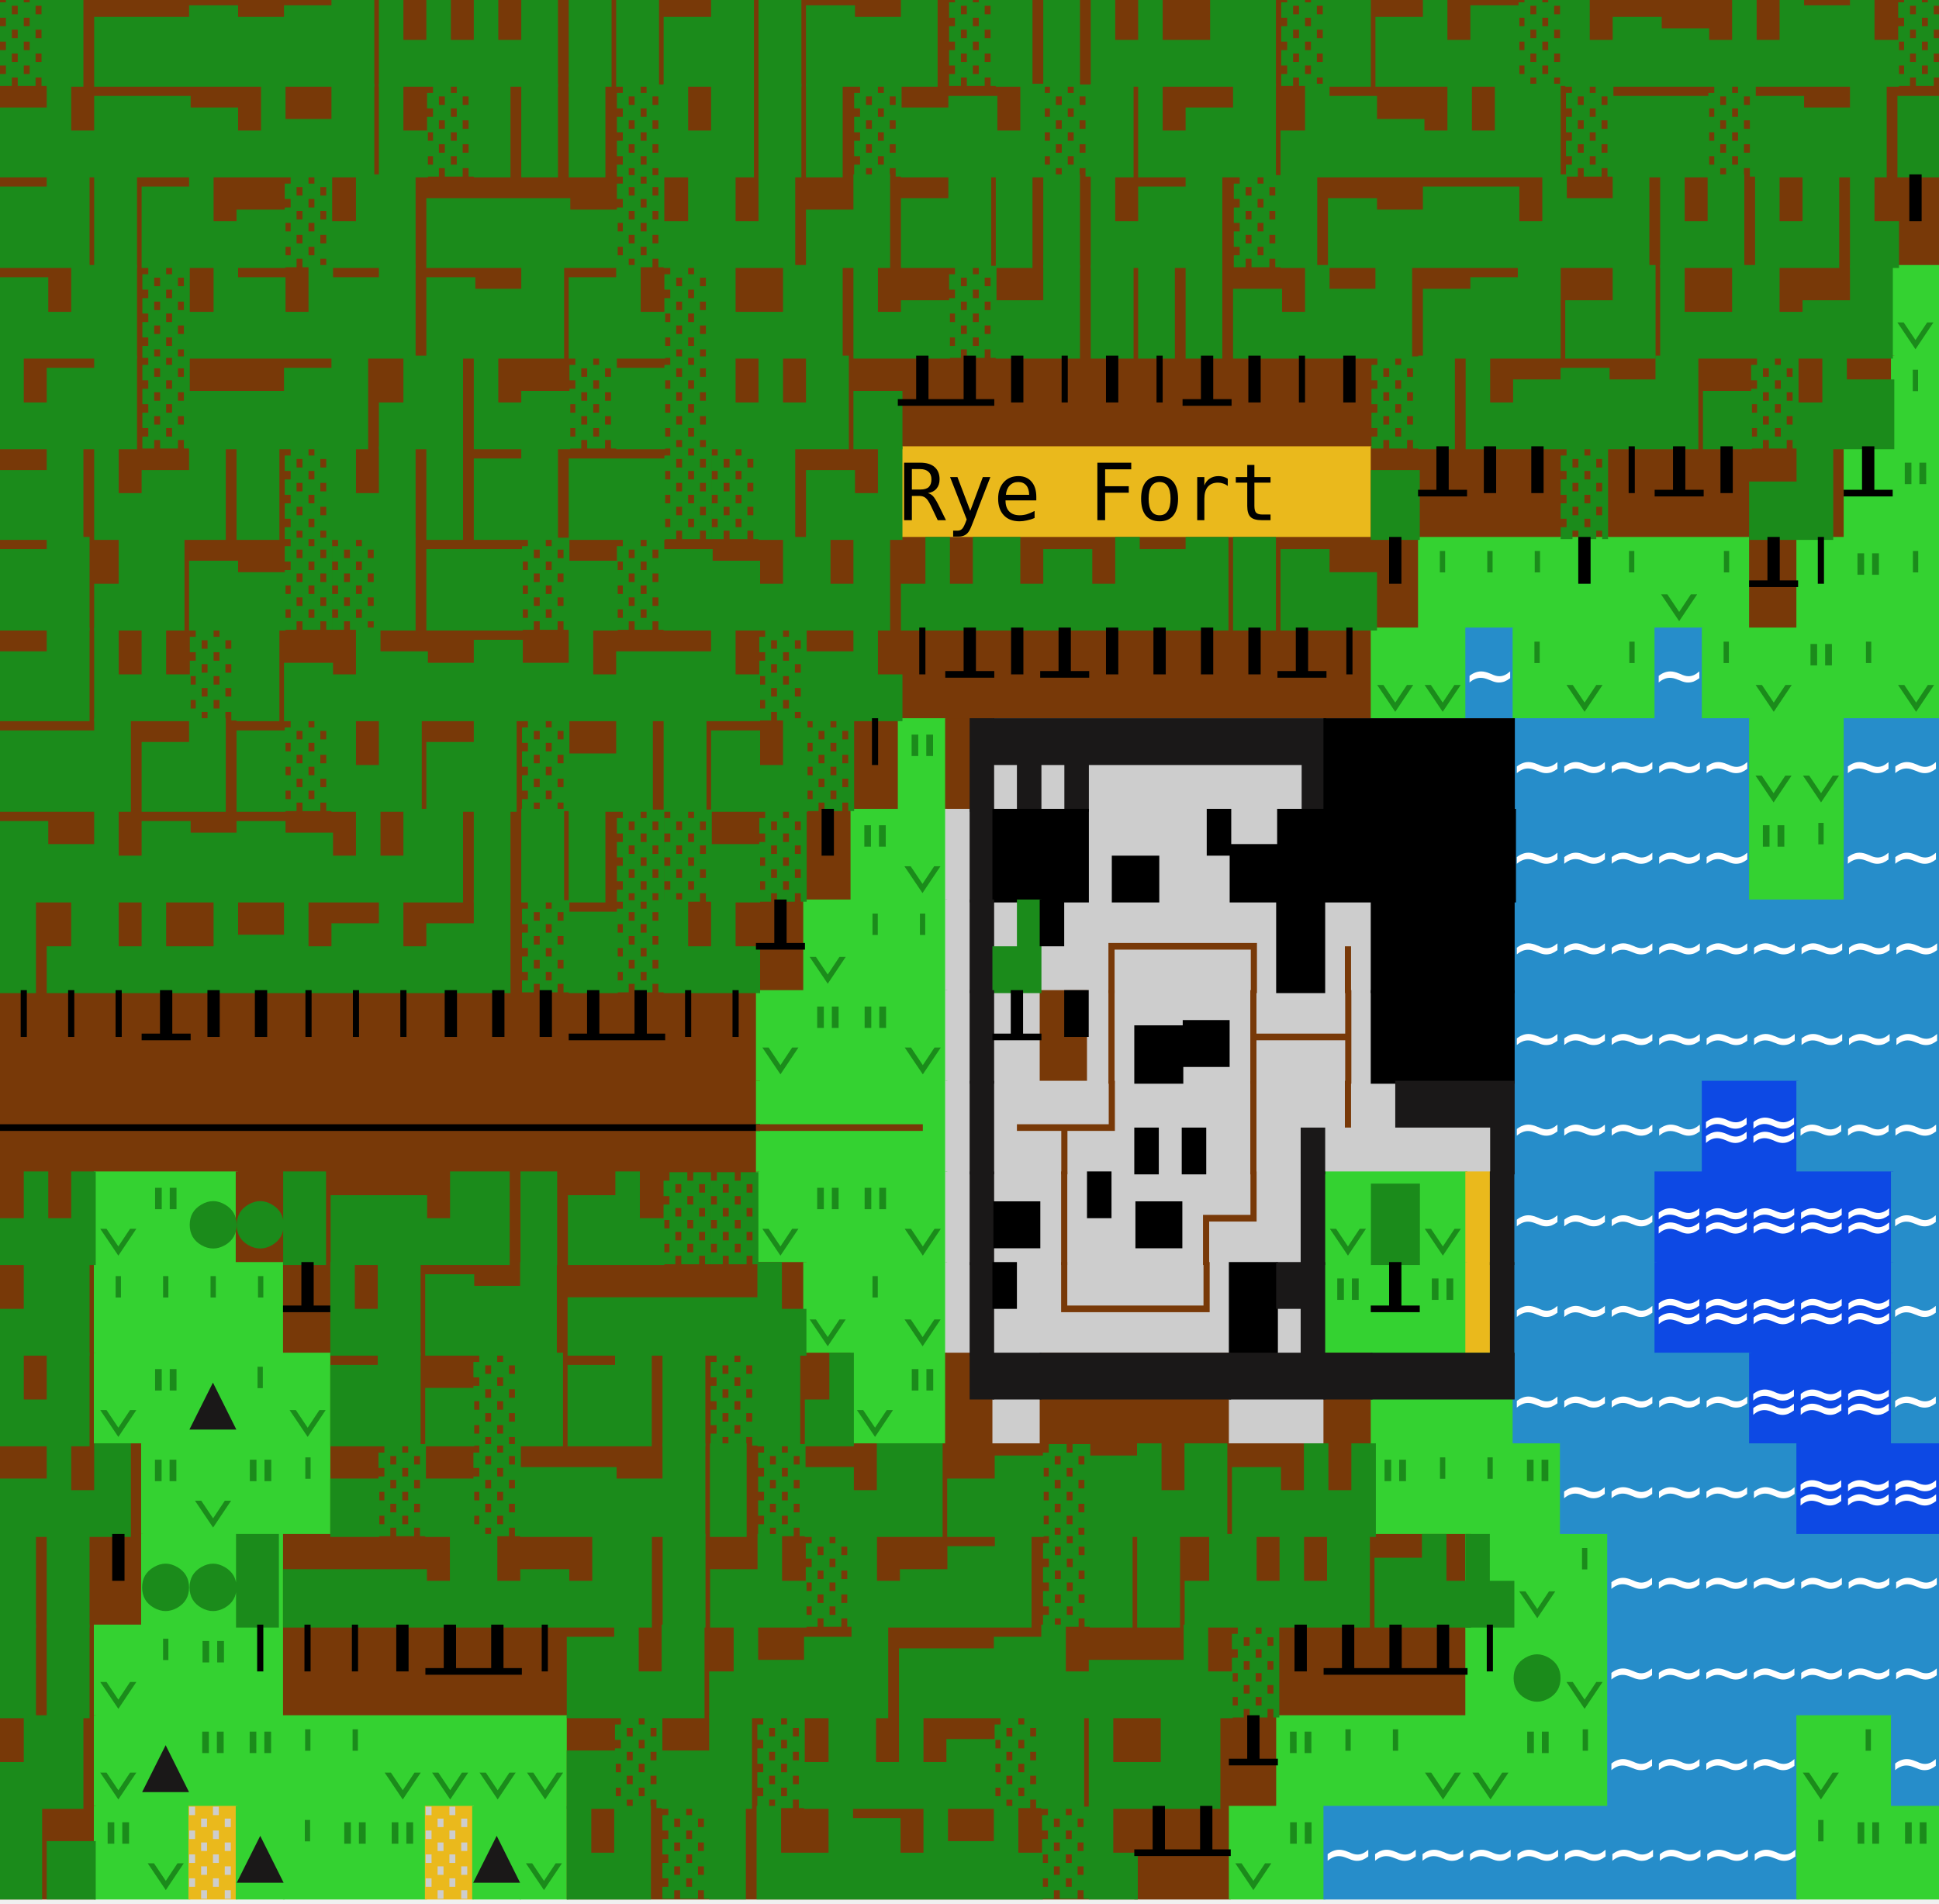
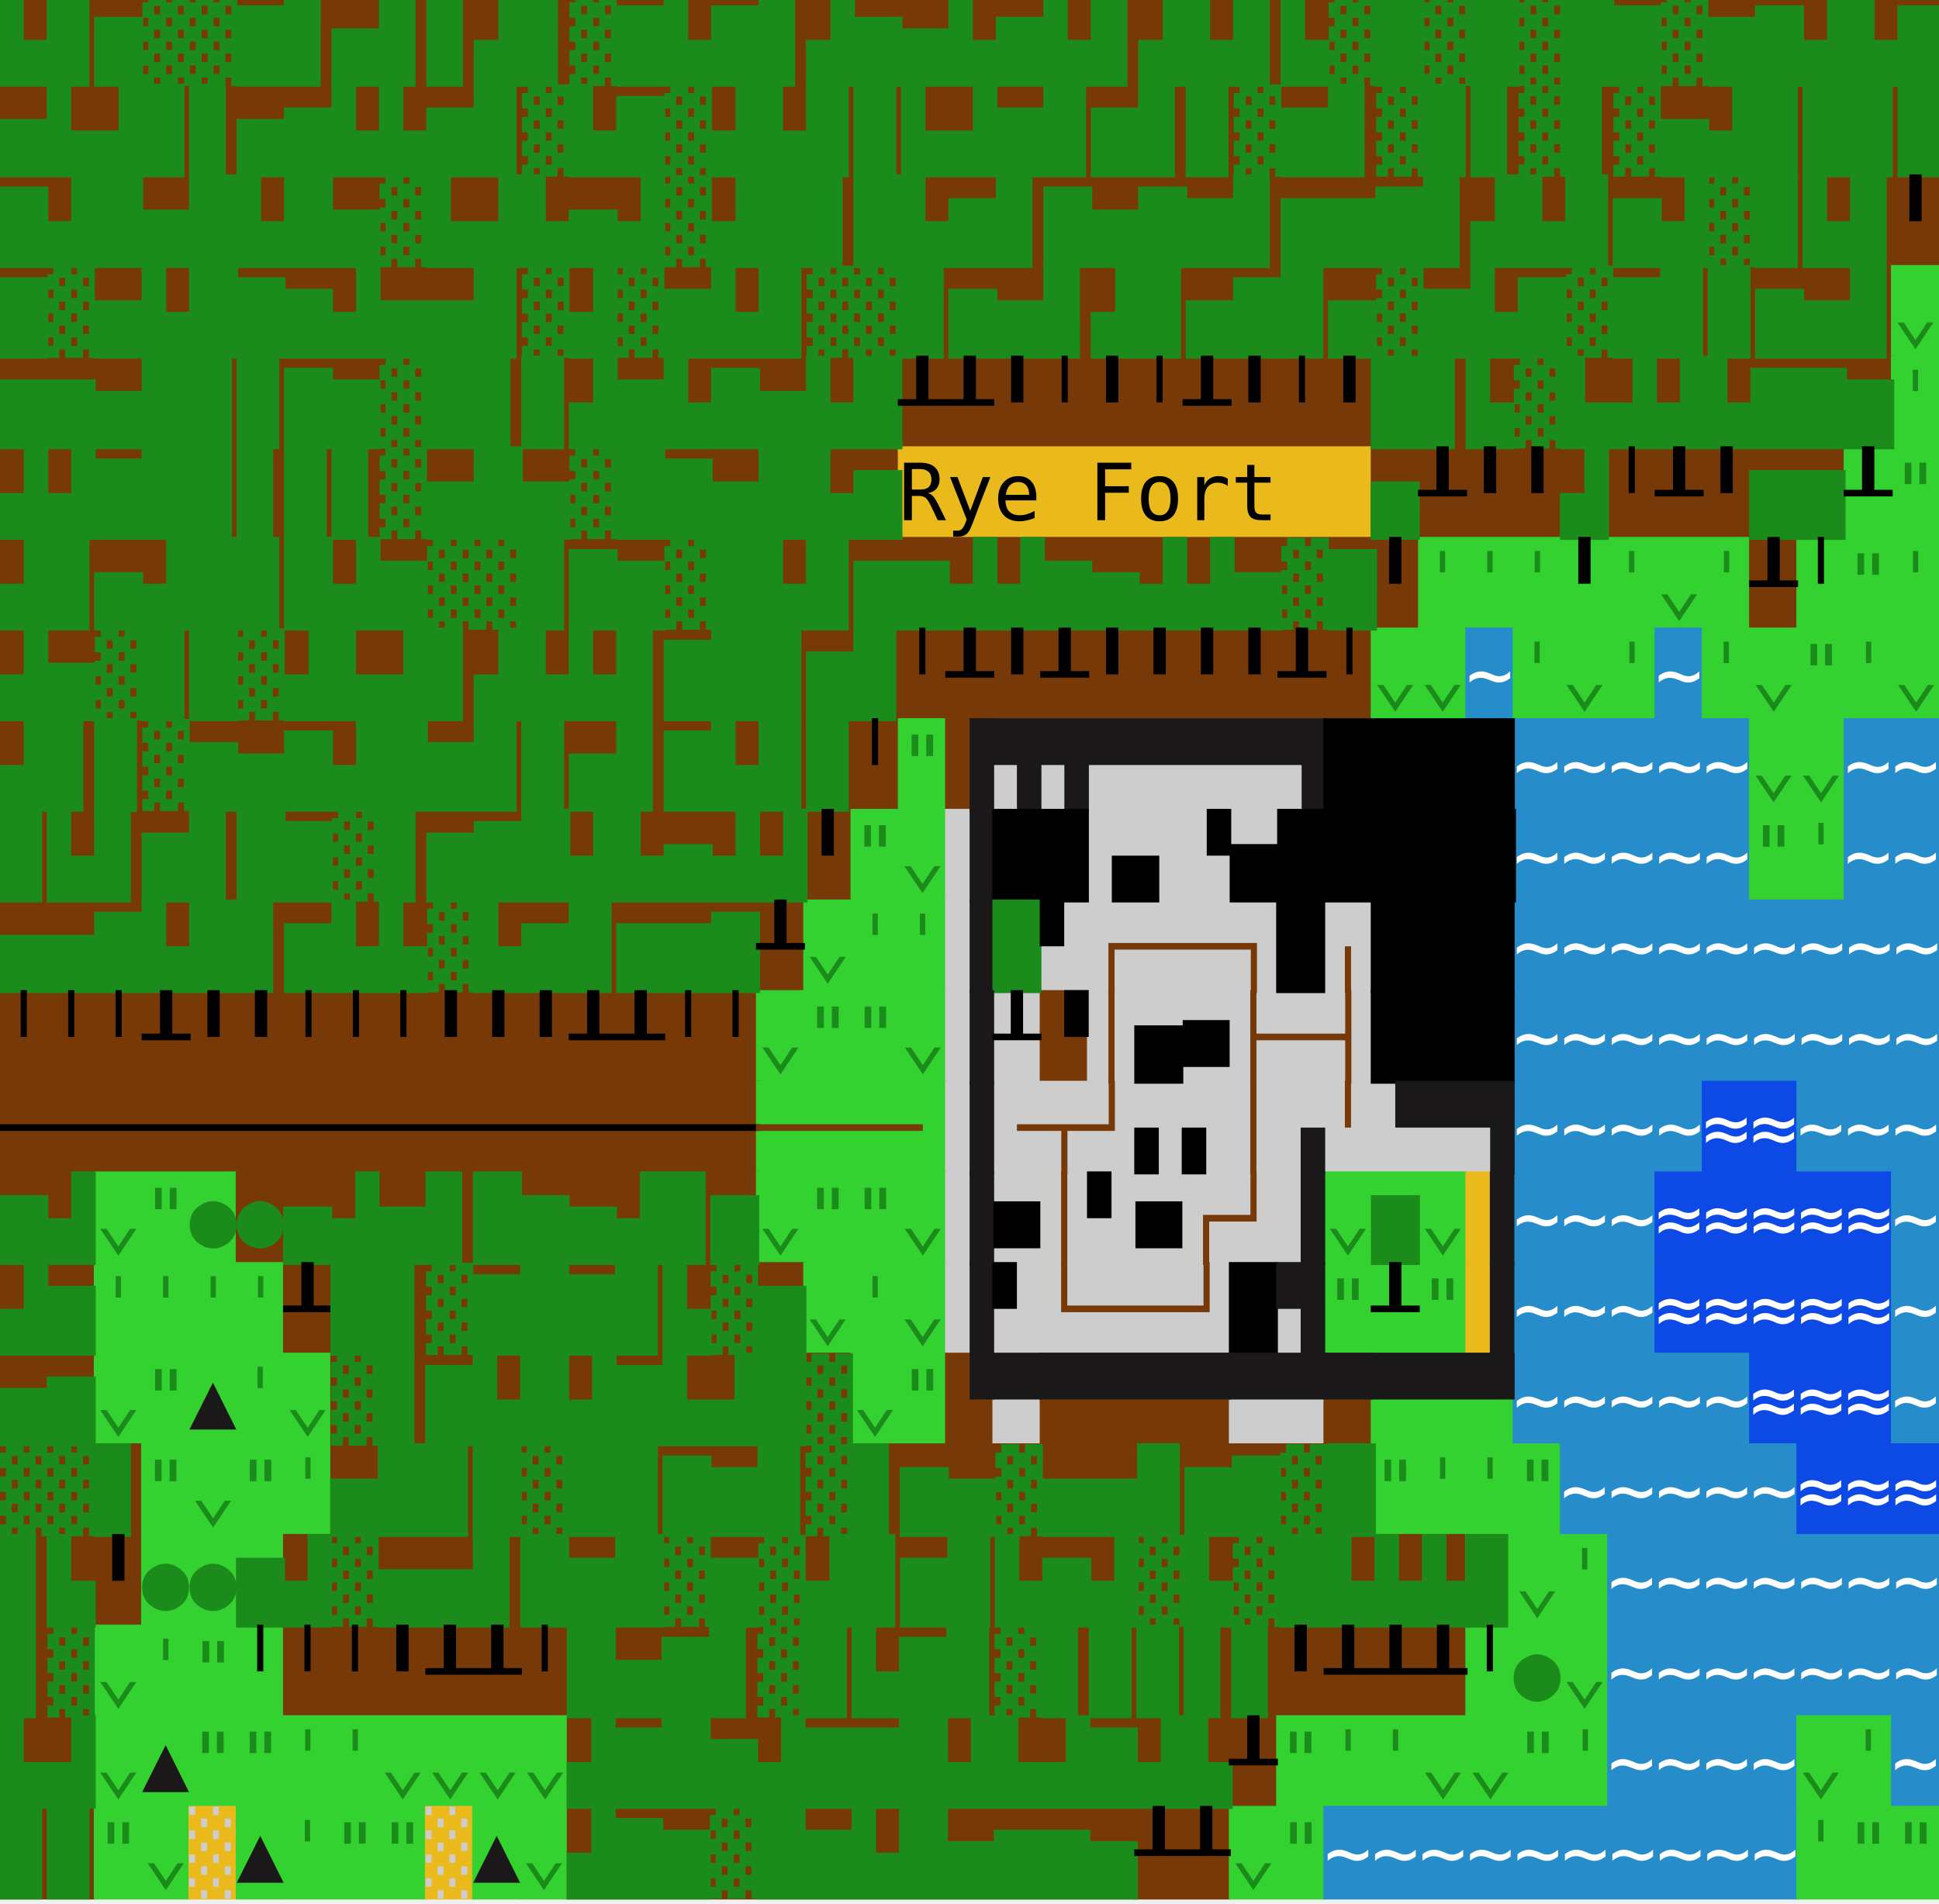
<svg xmlns="http://www.w3.org/2000/svg" version="1.1" width="246.0px" height="241.5px" viewBox="0 0 246.0 241.5" style="letter-spacing:0em;font-size:10px;font-family:'DejaVu Sans Mono';stroke:none">
  <text y="8.5" x="0.0" style="fill:#783908">█████████████████████████████████████████</text>
  <text y="20.0" x="0.0" style="fill:#783908">█████████████████████████████████████████</text>
  <text y="31.5" x="0.0" style="fill:#783908">████████████████████████████████████████</text>
  <text y="31.5" x="240.0" style="fill:#783908">█</text>
  <text y="43.0" x="0.0" style="fill:#783908">████████████████████████████████████████</text>
  <text y="43.0" x="240.0" style="fill:#34d231">█</text>
  <text y="54.5" x="0.0" style="fill:#783908">███████████████████</text>
  <text y="54.5" x="114.0" style="fill:#783908">██████████</text>
  <text y="54.5" x="174.0" style="fill:#783908">███████████</text>
  <text y="54.5" x="240.0" style="fill:#34d231">█</text>
  <text y="66.0" x="0.0" style="fill:#783908">███████████████████</text>
  <text y="66.0" x="114.0" style="fill:#eab91c">██████████</text>
  <text y="66.0" x="174.0" style="fill:#783908">█</text>
  <text y="66.0" x="180.0" style="fill:#783908">███</text>
  <text y="66.0" x="198.0" style="fill:#783908">█</text>
  <text y="66.0" x="204.0" style="fill:#783908">███</text>
  <text y="66.0" x="222.0" style="fill:#783908">██</text>
  <text y="66.0" x="234.0" style="fill:#34d231">█</text>
  <text y="66.0" x="240.0" style="fill:#34d231">█</text>
  <text y="77.5" x="0.0" style="fill:#783908">█████████████████████████████</text>
  <text y="77.5" x="174.0" style="fill:#783908">█</text>
  <text y="77.5" x="180.0" style="fill:#34d231">███</text>
  <text y="77.5" x="198.0" style="fill:#34d231">█</text>
  <text y="77.5" x="204.0" style="fill:#34d231">███</text>
  <text y="77.5" x="222.0" style="fill:#783908">█</text>
  <text y="77.5" x="228.0" style="fill:#34d231">█</text>
  <text y="77.5" x="234.0" style="fill:#34d231">██</text>
  <text y="89.0" x="0.0" style="fill:#783908">███████████████████</text>
  <text y="89.0" x="114.0" style="fill:#783908">██████████</text>
  <text y="89.0" x="174.0" style="fill:#34d231">██</text>
  <text y="89.0" x="186.0" style="fill:#268dca">█</text>
  <text y="89.0" x="192.0" style="fill:#34d231">███</text>
  <text y="89.0" x="210.0" style="fill:#268dca">█</text>
  <text y="89.0" x="216.0" style="fill:#34d231">█████</text>
  <text y="100.5" x="0.0" style="fill:#783908">██████████████████</text>
  <text y="100.5" x="108.0" style="fill:#783908">█</text>
  <text y="100.5" x="114.0" style="fill:#34d231">█</text>
  <text y="100.5" x="120.0" style="fill:#783908">█</text>
  <text y="100.5" x="126.0" style="fill:#cdcdcd">███████</text>
  <text y="100.5" x="168.0" style="fill:#cdcdcd">████</text>
  <text y="100.5" x="192.0" style="fill:#268dca">█████</text>
  <text y="100.5" x="222.0" style="fill:#34d231">██</text>
  <text y="100.5" x="234.0" style="fill:#268dca">██</text>
  <text y="112.0" x="0.0" style="fill:#783908">█████████████████</text>
  <text y="112.0" x="102.0" style="fill:#783908">█</text>
  <text y="112.0" x="108.0" style="fill:#34d231">██</text>
  <text y="112.0" x="120.0" style="fill:#cdcdcd">█</text>
  <text y="112.0" x="126.0" style="fill:#cdcdcd">███████████</text>
  <text y="112.0" x="192.0" style="fill:#268dca">█████</text>
  <text y="112.0" x="222.0" style="fill:#34d231">██</text>
  <text y="112.0" x="234.0" style="fill:#268dca">██</text>
  <text y="123.5" x="0.0" style="fill:#783908">████████████████</text>
  <text y="123.5" x="96.0" style="fill:#783908">█</text>
  <text y="123.5" x="102.0" style="fill:#34d231">███</text>
  <text y="123.5" x="120.0" style="fill:#cdcdcd">█</text>
  <text y="123.5" x="126.0" style="fill:#cdcdcd">█</text>
  <text y="123.5" x="132.0" style="fill:#cdcdcd">█</text>
  <text y="123.5" x="138.0" style="fill:#cdcdcd">████</text>
  <text y="123.5" x="162.0" style="fill:#cdcdcd">█</text>
  <text y="123.5" x="168.0" style="fill:#cdcdcd">█</text>
  <text y="123.5" x="174.0" style="fill:#cdcdcd">███</text>
  <text y="123.5" x="192.0" style="fill:#268dca">█████████</text>
  <text y="135.0" x="0.0" style="fill:#783908">████████████████</text>
  <text y="135.0" x="96.0" style="fill:#34d231">████</text>
  <text y="135.0" x="120.0" style="fill:#cdcdcd">█</text>
  <text y="135.0" x="126.0" style="fill:#cdcdcd">█</text>
  <text y="135.0" x="132.0" style="fill:#783908">█</text>
  <text y="135.0" x="138.0" style="fill:#cdcdcd">█</text>
  <text y="135.0" x="144.0" style="fill:#cdcdcd">██</text>
  <text y="135.0" x="156.0" style="fill:#cdcdcd">███</text>
  <text y="135.0" x="174.0" style="fill:#cdcdcd">███</text>
  <text y="135.0" x="192.0" style="fill:#268dca">█████████</text>
  <text y="146.5" x="0.0" style="fill:#783908">████████████████</text>
  <text y="146.5" x="96.0" style="fill:#34d231">████</text>
  <text y="146.5" x="120.0" style="fill:#cdcdcd">█</text>
  <text y="146.5" x="126.0" style="fill:#cdcdcd">███</text>
  <text y="146.5" x="144.0" style="fill:#cdcdcd">██</text>
  <text y="146.5" x="156.0" style="fill:#cdcdcd">█</text>
  <text y="146.5" x="162.0" style="fill:#cdcdcd">█</text>
  <text y="146.5" x="168.0" style="fill:#cdcdcd">█</text>
  <text y="146.5" x="174.0" style="fill:#cdcdcd">███</text>
  <text y="146.5" x="192.0" style="fill:#268dca">████</text>
  <text y="146.5" x="216.0" style="fill:#0d49e4">██</text>
  <text y="146.5" x="228.0" style="fill:#268dca">███</text>
  <text y="158.0" x="0.0" style="fill:#783908">██</text>
  <text y="158.0" x="12.0" style="fill:#34d231">███</text>
  <text y="158.0" x="30.0" style="fill:#783908">███████████</text>
  <text y="158.0" x="96.0" style="fill:#34d231">████</text>
  <text y="158.0" x="120.0" style="fill:#cdcdcd">█</text>
  <text y="158.0" x="126.0" style="fill:#cdcdcd">█</text>
  <text y="158.0" x="132.0" style="fill:#cdcdcd">█</text>
  <text y="158.0" x="138.0" style="fill:#cdcdcd">██</text>
  <text y="158.0" x="150.0" style="fill:#cdcdcd">██</text>
  <text y="158.0" x="162.0" style="fill:#cdcdcd">█</text>
  <text y="158.0" x="168.0" style="fill:#34d231">███</text>
  <text y="158.0" x="186.0" style="fill:#eab91c">█</text>
  <text y="158.0" x="192.0" style="fill:#268dca">███</text>
  <text y="158.0" x="210.0" style="fill:#0d49e4">█████</text>
  <text y="158.0" x="240.0" style="fill:#268dca">█</text>
  <text y="169.5" x="0.0" style="fill:#783908">██</text>
  <text y="169.5" x="12.0" style="fill:#34d231">████</text>
  <text y="169.5" x="36.0" style="fill:#783908">█</text>
  <text y="169.5" x="42.0" style="fill:#783908">██████████</text>
  <text y="169.5" x="102.0" style="fill:#34d231">███</text>
  <text y="169.5" x="120.0" style="fill:#cdcdcd">█</text>
  <text y="169.5" x="126.0" style="fill:#cdcdcd">█</text>
  <text y="169.5" x="132.0" style="fill:#cdcdcd">████</text>
  <text y="169.5" x="156.0" style="fill:#cdcdcd">█</text>
  <text y="169.5" x="162.0" style="fill:#cdcdcd">█</text>
  <text y="169.5" x="168.0" style="fill:#34d231">█</text>
  <text y="169.5" x="174.0" style="fill:#34d231">█</text>
  <text y="169.5" x="180.0" style="fill:#34d231">█</text>
  <text y="169.5" x="186.0" style="fill:#eab91c">█</text>
  <text y="169.5" x="192.0" style="fill:#268dca">███</text>
  <text y="169.5" x="210.0" style="fill:#0d49e4">█████</text>
  <text y="169.5" x="240.0" style="fill:#268dca">█</text>
  <text y="181.0" x="0.0" style="fill:#783908">██</text>
  <text y="181.0" x="12.0" style="fill:#34d231">██</text>
  <text y="181.0" x="24.0" style="fill:#34d231">█</text>
  <text y="181.0" x="30.0" style="fill:#34d231">██</text>
  <text y="181.0" x="42.0" style="fill:#783908">███████████</text>
  <text y="181.0" x="108.0" style="fill:#34d231">██</text>
  <text y="181.0" x="120.0" style="fill:#783908">█</text>
  <text y="181.0" x="126.0" style="fill:#cdcdcd">█</text>
  <text y="181.0" x="132.0" style="fill:#783908">████</text>
  <text y="181.0" x="156.0" style="fill:#cdcdcd">██</text>
  <text y="181.0" x="168.0" style="fill:#783908">█</text>
  <text y="181.0" x="174.0" style="fill:#34d231">███</text>
  <text y="181.0" x="192.0" style="fill:#268dca">█████</text>
  <text y="181.0" x="222.0" style="fill:#0d49e4">███</text>
  <text y="181.0" x="240.0" style="fill:#268dca">█</text>
  <text y="192.5" x="0.0" style="fill:#783908">███</text>
  <text y="192.5" x="18.0" style="fill:#34d231">████</text>
  <text y="192.5" x="42.0" style="fill:#783908">██████████████████████</text>
  <text y="192.5" x="174.0" style="fill:#34d231">████</text>
  <text y="192.5" x="198.0" style="fill:#268dca">█████</text>
  <text y="192.5" x="228.0" style="fill:#0d49e4">███</text>
  <text y="204.0" x="0.0" style="fill:#783908">██</text>
  <text y="204.0" x="12.0" style="fill:#783908">█</text>
  <text y="204.0" x="18.0" style="fill:#34d231">███</text>
  <text y="204.0" x="36.0" style="fill:#783908">█████████████████████████</text>
  <text y="204.0" x="186.0" style="fill:#34d231">███</text>
  <text y="204.0" x="204.0" style="fill:#268dca">███████</text>
  <text y="215.5" x="0.0" style="fill:#783908">██</text>
  <text y="215.5" x="12.0" style="fill:#34d231">███</text>
  <text y="215.5" x="30.0" style="fill:#34d231">█</text>
  <text y="215.5" x="36.0" style="fill:#783908">██████</text>
  <text y="215.5" x="72.0" style="fill:#783908">███████████████</text>
  <text y="215.5" x="162.0" style="fill:#783908">████</text>
  <text y="215.5" x="186.0" style="fill:#34d231">█</text>
  <text y="215.5" x="192.0" style="fill:#34d231">██</text>
  <text y="215.5" x="204.0" style="fill:#268dca">███████</text>
  <text y="227.0" x="0.0" style="fill:#783908">██</text>
  <text y="227.0" x="12.0" style="fill:#34d231">█</text>
  <text y="227.0" x="18.0" style="fill:#34d231">█</text>
  <text y="227.0" x="24.0" style="fill:#34d231">████████</text>
  <text y="227.0" x="72.0" style="fill:#783908">██████████████</text>
  <text y="227.0" x="156.0" style="fill:#783908">█</text>
  <text y="227.0" x="162.0" style="fill:#34d231">███████</text>
  <text y="227.0" x="204.0" style="fill:#268dca">████</text>
  <text y="227.0" x="228.0" style="fill:#34d231">██</text>
  <text y="227.0" x="240.0" style="fill:#268dca">█</text>
  <text y="238.5" x="0.0" style="fill:#783908">██</text>
  <text y="238.5" x="12.0" style="fill:#34d231">██</text>
  <text y="238.5" x="24.0" style="fill:#eab91c">█</text>
  <text y="238.5" x="30.0" style="fill:#34d231">█</text>
  <text y="238.5" x="36.0" style="fill:#34d231">███</text>
  <text y="238.5" x="54.0" style="fill:#eab91c">█</text>
  <text y="238.5" x="60.0" style="fill:#34d231">█</text>
  <text y="238.5" x="66.0" style="fill:#34d231">█</text>
  <text y="238.5" x="72.0" style="fill:#783908">████████████</text>
  <text y="238.5" x="144.0" style="fill:#783908">██</text>
  <text y="238.5" x="156.0" style="fill:#34d231">██</text>
  <text y="238.5" x="168.0" style="fill:#268dca">██████████</text>
  <text y="238.5" x="228.0" style="fill:#34d231">███</text>
-   <text y="8.5" x="0.0" style="fill:#1b8b1b">▓▊▆▆▇▆▇▉▙▙▙▊▉▉▆▉▉▇▆▊▓▊▊▙▙▟▉▓▉▆▙▇▓▙▆▅▟▟▇▙▓</text>
-   <text y="20.0" x="0.0" style="fill:#1b8b1b">▆▙▇▇▆▟▅▉▙▓▊▊▊▓▙▉▉▊▓▆▇▟▓▉▙▆▉▟▇▅▟▟▉▓▇▇▓▇▆▊▇</text>
-   <text y="31.5" x="0.0" style="fill:#1b8b1b">▇▉▉▇▙▅▓▟▊▆▆▆▅▓▟▙▊▅▊▆▉▊▊▙▇▊▓▊▆▅▇▇▟▆▊▙▊▙▊▙</text>
+   <text y="8.5" x="0.0" style="fill:#1b8b1b">▙▉▆▓▓▇▊▅▊▊▟▊▓▇▙▇▊▟▆▅▙▆▙▊▟▙▊▙▓█▓█▓█▇▓▆▇▟▙▇</text>
+   <text y="20.0" x="0.0" style="fill:#1b8b1b">▅▙▟▉▊▅▆▙▙▆▉▓▙▇▓▟▙▉▉▙▟▆▉▆▊▉▓▆▊▓▉▊▓▊▓▅▟▉█▉█</text>
+   <text y="31.5" x="0.0" style="fill:#1b8b1b">▇▟█▅█▙█▅▓▙▟▙▅▟▓▟█▊█▙▆▊▇▅▇▆▊▆▆▇▊▟▙▉▆▟▓▉▙▊</text>
  <text y="31.5" x="240.0" style="fill:#000000">╹</text>
-   <text y="43.0" x="0.0" style="fill:#1b8b1b">▇▟▉▓▟▇▟▇▊▇▆▉▇▙▓▙▟▊▙▅▓▅▊▉▊▊▆▟▆▊▆▇▉▅▉▙▟▙▅▉</text>
+   <text y="43.0" x="0.0" style="fill:#1b8b1b">▇▓▅▙█▇▆▟▅▅▉▓▟▓▆▙▉▓▓▉▆▅▊▟▉▅▇▉▅▓▆▙▇▓▇▉▉▆▅▊</text>
  <text y="43.0" x="240.0" style="fill:#1b8b1b">⌄</text>
-   <text y="54.5" x="0.0" style="fill:#1b8b1b">▙▇▉▓▅▅▇▊▟▊▙▅▓▇▓▙▙▉▅</text>
+   <text y="54.5" x="0.0" style="fill:#1b8b1b">▆▆▅█▉▉▇▆▓█▊▉▟▆▙▇▅▙█</text>
  <text y="54.5" x="114.0" style="fill:#000000">┸┸╹╵╹╵┸╹╵╹</text>
-   <text y="54.5" x="174.0" style="fill:#1b8b1b">▓▊▙▆▇▆▉▅▓▟▆</text>
+   <text y="54.5" x="174.0" style="fill:#1b8b1b">█▊▙▓▙▟▟▙▇▇▆</text>
  <text y="54.5" x="240.0" style="fill:#1b8b1b">ˈ</text>
-   <text y="66.0" x="0.0" style="fill:#1b8b1b">▆▊▙▆▊▉▓▙▊▊▇▊▇▇▓▓▊▆▟</text>
+   <text y="66.0" x="0.0" style="fill:#1b8b1b">▟▟▇█▉▊▉▊▓▅█▅▓█▇▅█▙▆</text>
  <text y="66.0" x="114.0" style="fill:#000000"> Rye Fort </text>
-   <text y="66.0" x="174.0" style="fill:#1b8b1b">▆</text>
+   <text y="66.0" x="174.0" style="fill:#1b8b1b">▅</text>
  <text y="66.0" x="180.0" style="fill:#000000">┸╹╹</text>
-   <text y="66.0" x="198.0" style="fill:#1b8b1b">▓</text>
+   <text y="66.0" x="198.0" style="fill:#1b8b1b">▟</text>
  <text y="66.0" x="204.0" style="fill:#000000">╵┸╹</text>
-   <text y="66.0" x="222.0" style="fill:#1b8b1b">▅▊</text>
+   <text y="66.0" x="222.0" style="fill:#1b8b1b">▆▆</text>
  <text y="66.0" x="234.0" style="fill:#000000">┸</text>
  <text y="66.0" x="240.0" style="fill:#1b8b1b">"</text>
-   <text y="77.5" x="0.0" style="fill:#1b8b1b">▇▉▟▉▆▅▓▓▊▇▇▓▆▓▇▆▟▙▊▟▟▙▇▟▇▉▉▇▅</text>
+   <text y="77.5" x="0.0" style="fill:#1b8b1b">▟▉▅▟█▉█▟▆▓▓▉▇▆▓█▙▉▆▆▟▟▆▅▟▟▅▓▇</text>
  <text y="77.5" x="174.0" style="fill:#000000">╹</text>
  <text y="77.5" x="180.0" style="fill:#1b8b1b">ˈˈˈ</text>
  <text y="77.5" x="198.0" style="fill:#000000">╹</text>
  <text y="77.5" x="204.0" style="fill:#1b8b1b">ˈ⌄ˈ</text>
  <text y="77.5" x="222.0" style="fill:#000000">┸</text>
  <text y="77.5" x="228.0" style="fill:#000000">╵</text>
  <text y="77.5" x="234.0" style="fill:#1b8b1b">"ˈ</text>
-   <text y="89.0" x="0.0" style="fill:#1b8b1b">▆▉▙▙▓▉▅▟▆▅▇▅▙▆▆▙▓▆▙</text>
+   <text y="89.0" x="0.0" style="fill:#1b8b1b">▟▅▓▉█▓▟▙▟▊▟▙▙▊▇█▉▆▉</text>
  <text y="89.0" x="114.0" style="fill:#000000">╵┸╹┸╹╹╹╹┸╵</text>
  <text y="89.0" x="174.0" style="fill:#1b8b1b">⌄⌄</text>
  <text y="89.0" x="186.0" style="fill:#ffffff">~</text>
  <text y="89.0" x="192.0" style="fill:#1b8b1b">ˈ⌄ˈ</text>
  <text y="89.0" x="210.0" style="fill:#ffffff">~</text>
  <text y="89.0" x="216.0" style="fill:#1b8b1b">ˈ⌄"ˈ⌄</text>
-   <text y="100.5" x="0.0" style="fill:#1b8b1b">▇▇▊▆▊▇▓▙▉▆▉▓▅▊▉▇▟▓</text>
+   <text y="100.5" x="0.0" style="fill:#1b8b1b">▟▊▉▓▆▅▇▟█▆▉▉▅▊▇▙▉▉</text>
  <text y="100.5" x="108.0" style="fill:#000000">╵</text>
  <text y="100.5" x="114.0" style="fill:#1b8b1b">"</text>
  <text y="100.5" x="120.0" style="fill:#1a1818">▐</text>
  <text y="100.5" x="126.0" style="fill:#1a1818">▜▜▀▀▀▀▜</text>
  <text y="100.5" x="168.0" style="fill:#000000">████</text>
  <text y="100.5" x="192.0" style="fill:#ffffff">~~~~~</text>
  <text y="100.5" x="222.0" style="fill:#1b8b1b">⌄⌄</text>
  <text y="100.5" x="234.0" style="fill:#ffffff">~~</text>
-   <text y="112.0" x="0.0" style="fill:#1b8b1b">▇▅▙▇▆▇▆▟▟▊▊▉▊▓▓▅▓</text>
+   <text y="112.0" x="0.0" style="fill:#1b8b1b">▉▙▊▆▊█▇▓▊▆▇█▟▙▅▟▟</text>
  <text y="112.0" x="102.0" style="fill:#000000">╹</text>
  <text y="112.0" x="108.0" style="fill:#1b8b1b">"⌄</text>
  <text y="112.0" x="120.0" style="fill:#1a1818">▐</text>
  <text y="112.0" x="126.0" style="fill:#000000">██▗▖▝▅█████</text>
  <text y="112.0" x="192.0" style="fill:#ffffff">~~~~~</text>
  <text y="112.0" x="222.0" style="fill:#1b8b1b">"ˈ</text>
  <text y="112.0" x="234.0" style="fill:#ffffff">~~</text>
-   <text y="123.5" x="0.0" style="fill:#1b8b1b">▊▟▙▙▟▅▙▆▙▆▊▓▇▓▙▙</text>
+   <text y="123.5" x="0.0" style="fill:#1b8b1b">▅▅▇▙█▊▆▙▙▓▙▆▉▆▆▇</text>
  <text y="123.5" x="96.0" style="fill:#000000">┸</text>
  <text y="123.5" x="102.0" style="fill:#1b8b1b">⌄ˈˈ</text>
  <text y="123.5" x="120.0" style="fill:#1a1818">▐</text>
-   <text y="123.5" x="126.0" style="fill:#1b8b1b">▟</text>
+   <text y="123.5" x="126.0" style="fill:#1b8b1b">█</text>
  <text y="123.5" x="132.0" style="fill:#000000">▘</text>
  <text y="123.5" x="138.0" style="fill:#783908">┌──┐</text>
  <text y="123.5" x="162.0" style="fill:#000000">█</text>
  <text y="123.5" x="168.0" style="fill:#783908">╷</text>
  <text y="123.5" x="174.0" style="fill:#000000">███</text>
  <text y="123.5" x="192.0" style="fill:#ffffff">~~~~~~~~~</text>
  <text y="135.0" x="0.0" style="fill:#000000">╵╵╵┸╹╹╵╵╵╹╹╹┸┸╵╵</text>
  <text y="135.0" x="96.0" style="fill:#1b8b1b">⌄""⌄</text>
  <text y="135.0" x="120.0" style="fill:#1a1818">▐</text>
  <text y="135.0" x="126.0" style="fill:#000000">┸</text>
  <text y="135.0" x="132.0" style="fill:#000000">▝</text>
  <text y="135.0" x="138.0" style="fill:#783908">│</text>
  <text y="135.0" x="144.0" style="fill:#000000">▅■</text>
  <text y="135.0" x="156.0" style="fill:#783908">├─┤</text>
  <text y="135.0" x="174.0" style="fill:#000000">███</text>
  <text y="135.0" x="192.0" style="fill:#ffffff">~~~~~~~~~</text>
  <text y="146.5" x="0.0" style="fill:#000000">────────────────</text>
  <text y="146.5" x="96.0" style="fill:#783908">───╴</text>
  <text y="146.5" x="120.0" style="fill:#1a1818">▐</text>
  <text y="146.5" x="126.0" style="fill:#783908">╶┬┘</text>
  <text y="146.5" x="144.0" style="fill:#000000">▖▖</text>
  <text y="146.5" x="156.0" style="fill:#783908">│</text>
  <text y="146.5" x="162.0" style="fill:#1a1818">▗</text>
  <text y="146.5" x="168.0" style="fill:#783908">╵</text>
  <text y="146.5" x="174.0" style="fill:#1a1818">▝▀▜</text>
  <text y="146.5" x="192.0" style="fill:#ffffff">~~~~</text>
  <text y="146.5" x="216.0" style="fill:#ffffff">≈≈</text>
  <text y="146.5" x="228.0" style="fill:#ffffff">~~~</text>
-   <text y="158.0" x="0.0" style="fill:#1b8b1b">▟▟</text>
+   <text y="158.0" x="0.0" style="fill:#1b8b1b">▆▟</text>
  <text y="158.0" x="12.0" style="fill:#1b8b1b">⌄"●</text>
-   <text y="158.0" x="30.0" style="fill:#1b8b1b">●▉▆▆▟▊▊▆▙▓▓</text>
+   <text y="158.0" x="30.0" style="fill:#1b8b1b">●▅▟▅▊█▆▅▟▉▆</text>
  <text y="158.0" x="96.0" style="fill:#1b8b1b">⌄""⌄</text>
  <text y="158.0" x="120.0" style="fill:#1a1818">▐</text>
  <text y="158.0" x="126.0" style="fill:#000000">■</text>
  <text y="158.0" x="132.0" style="fill:#783908">│</text>
  <text y="158.0" x="138.0" style="fill:#000000">▘■</text>
  <text y="158.0" x="150.0" style="fill:#783908">┌┘</text>
  <text y="158.0" x="162.0" style="fill:#1a1818">▐</text>
-   <text y="158.0" x="168.0" style="fill:#1b8b1b">⌄▇⌄</text>
+   <text y="158.0" x="168.0" style="fill:#1b8b1b">⌄▆⌄</text>
  <text y="158.0" x="186.0" style="fill:#1a1818">▐</text>
  <text y="158.0" x="192.0" style="fill:#ffffff">~~~</text>
  <text y="158.0" x="210.0" style="fill:#ffffff">≈≈≈≈≈</text>
  <text y="158.0" x="240.0" style="fill:#ffffff">~</text>
-   <text y="169.5" x="0.0" style="fill:#1b8b1b">▟▉</text>
+   <text y="169.5" x="0.0" style="fill:#1b8b1b">▟▆</text>
  <text y="169.5" x="12.0" style="fill:#1b8b1b">ˈˈˈˈ</text>
  <text y="169.5" x="36.0" style="fill:#000000">┸</text>
-   <text y="169.5" x="42.0" style="fill:#1b8b1b">▙▉▇▆▊▅▅▅▅▙</text>
+   <text y="169.5" x="42.0" style="fill:#1b8b1b">█▊▓▇█▇▉▙▓▆</text>
  <text y="169.5" x="102.0" style="fill:#1b8b1b">⌄ˈ⌄</text>
  <text y="169.5" x="120.0" style="fill:#1a1818">▐</text>
  <text y="169.5" x="126.0" style="fill:#000000">▘</text>
  <text y="169.5" x="132.0" style="fill:#783908">└──┘</text>
  <text y="169.5" x="156.0" style="fill:#000000">█</text>
  <text y="169.5" x="162.0" style="fill:#1a1818">▜</text>
  <text y="169.5" x="168.0" style="fill:#1b8b1b">"</text>
  <text y="169.5" x="174.0" style="fill:#000000">┸</text>
  <text y="169.5" x="180.0" style="fill:#1b8b1b">"</text>
  <text y="169.5" x="186.0" style="fill:#1a1818">▐</text>
  <text y="169.5" x="192.0" style="fill:#ffffff">~~~</text>
  <text y="169.5" x="210.0" style="fill:#ffffff">≈≈≈≈≈</text>
  <text y="169.5" x="240.0" style="fill:#ffffff">~</text>
-   <text y="181.0" x="0.0" style="fill:#1b8b1b">▙▉</text>
+   <text y="181.0" x="0.0" style="fill:#1b8b1b">▅▆</text>
  <text y="181.0" x="12.0" style="fill:#1b8b1b">⌄"</text>
  <text y="181.0" x="24.0" style="fill:#1a1818">▲</text>
  <text y="181.0" x="30.0" style="fill:#1b8b1b">ˈ⌄</text>
-   <text y="181.0" x="42.0" style="fill:#1b8b1b">▇▉▅▓▉▇▊▉▓▉▟</text>
+   <text y="181.0" x="42.0" style="fill:#1b8b1b">▓▊▇▙█▟▇▙▟█▓</text>
  <text y="181.0" x="108.0" style="fill:#1b8b1b">⌄"</text>
  <text y="181.0" x="120.0" style="fill:#1a1818">▝</text>
  <text y="181.0" x="126.0" style="fill:#1a1818">▀</text>
  <text y="181.0" x="132.0" style="fill:#1a1818">▀▀▀▀</text>
  <text y="181.0" x="156.0" style="fill:#1a1818">▀▀</text>
  <text y="181.0" x="168.0" style="fill:#1a1818">▀</text>
  <text y="181.0" x="174.0" style="fill:#1a1818">▀▀▀</text>
  <text y="181.0" x="192.0" style="fill:#ffffff">~~~~~</text>
  <text y="181.0" x="222.0" style="fill:#ffffff">≈≈≈</text>
  <text y="181.0" x="240.0" style="fill:#ffffff">~</text>
-   <text y="192.5" x="0.0" style="fill:#1b8b1b">▅▙▊</text>
+   <text y="192.5" x="0.0" style="fill:#1b8b1b">▓▓▊</text>
  <text y="192.5" x="18.0" style="fill:#1b8b1b">"⌄"ˈ</text>
-   <text y="192.5" x="42.0" style="fill:#1b8b1b">▅▓▅▓▆▆▅▉▊▓▆▟▉▅▇▓▇▙▉▆▟▟</text>
+   <text y="192.5" x="42.0" style="fill:#1b8b1b">▅█▉█▓█▉▇▆▉▓▊▆▅▓▅▅▉▆▇▓█</text>
  <text y="192.5" x="174.0" style="fill:#1b8b1b">"ˈˈ"</text>
  <text y="192.5" x="198.0" style="fill:#ffffff">~~~~~</text>
  <text y="192.5" x="228.0" style="fill:#ffffff">≈≈≈</text>
-   <text y="204.0" x="0.0" style="fill:#1b8b1b">▊▉</text>
+   <text y="204.0" x="0.0" style="fill:#1b8b1b">▊▙</text>
  <text y="204.0" x="12.0" style="fill:#000000">╹</text>
-   <text y="204.0" x="18.0" style="fill:#1b8b1b">●●▉</text>
-   <text y="204.0" x="36.0" style="fill:#1b8b1b">▅▅▅▟▙▅▟▊▉▅▙▓▙▅▇▊▓▉▉▟▙▙▉▆▙</text>
-   <text y="204.0" x="186.0" style="fill:#1b8b1b">▙⌄ˈ</text>
+   <text y="204.0" x="18.0" style="fill:#1b8b1b">●●▆</text>
+   <text y="204.0" x="36.0" style="fill:#1b8b1b">▟▓▅▅▊█▆█▓▆▓▟▉▆▉▙▆▟▓▙▓█▙▙▙</text>
+   <text y="204.0" x="186.0" style="fill:#1b8b1b">▉⌄ˈ</text>
  <text y="204.0" x="204.0" style="fill:#ffffff">~~~~~~~</text>
-   <text y="215.5" x="0.0" style="fill:#1b8b1b">▊▉</text>
+   <text y="215.5" x="0.0" style="fill:#1b8b1b">▊▓</text>
  <text y="215.5" x="12.0" style="fill:#1b8b1b">⌄ˈ"</text>
  <text y="215.5" x="30.0" style="fill:#000000">╵</text>
  <text y="215.5" x="36.0" style="fill:#000000">╵╵╹┸┸╵</text>
-   <text y="215.5" x="72.0" style="fill:#1b8b1b">▇▙▉▟▅▇▊▆▆▇▙▅▅▙▓</text>
+   <text y="215.5" x="72.0" style="fill:#1b8b1b">█▅▇▊▓▉▙▇▉▓▊▉▉▊▊</text>
  <text y="215.5" x="162.0" style="fill:#000000">╹┸┸┸</text>
  <text y="215.5" x="186.0" style="fill:#000000">╵</text>
  <text y="215.5" x="192.0" style="fill:#1b8b1b">●⌄</text>
  <text y="215.5" x="204.0" style="fill:#ffffff">~~~~~~~</text>
-   <text y="227.0" x="0.0" style="fill:#1b8b1b">▟▊</text>
+   <text y="227.0" x="0.0" style="fill:#1b8b1b">▙▟</text>
  <text y="227.0" x="12.0" style="fill:#1b8b1b">⌄</text>
  <text y="227.0" x="18.0" style="fill:#1a1818">▲</text>
  <text y="227.0" x="24.0" style="fill:#1b8b1b">""ˈˈ⌄⌄⌄⌄</text>
-   <text y="227.0" x="72.0" style="fill:#1b8b1b">▅▓▅▉▓▟▙▙▆▓▉▙▟▊</text>
+   <text y="227.0" x="72.0" style="fill:#1b8b1b">▟▇█▆▟▇▇█▟▙▟▇▟▙</text>
  <text y="227.0" x="156.0" style="fill:#000000">┸</text>
  <text y="227.0" x="162.0" style="fill:#1b8b1b">"ˈˈ⌄⌄"ˈ</text>
  <text y="227.0" x="204.0" style="fill:#ffffff">~~~~</text>
  <text y="227.0" x="228.0" style="fill:#1b8b1b">⌄ˈ</text>
  <text y="227.0" x="240.0" style="fill:#ffffff">~</text>
-   <text y="238.5" x="0.0" style="fill:#1b8b1b">▉▅</text>
+   <text y="238.5" x="0.0" style="fill:#1b8b1b">▉▉</text>
  <text y="238.5" x="12.0" style="fill:#1b8b1b">"⌄</text>
  <text y="238.5" x="24.0" style="fill:#cdcdcd">░</text>
  <text y="238.5" x="30.0" style="fill:#1a1818">▲</text>
  <text y="238.5" x="36.0" style="fill:#1b8b1b">ˈ""</text>
  <text y="238.5" x="54.0" style="fill:#cdcdcd">░</text>
  <text y="238.5" x="60.0" style="fill:#1a1818">▲</text>
  <text y="238.5" x="66.0" style="fill:#1b8b1b">⌄</text>
-   <text y="238.5" x="72.0" style="fill:#1b8b1b">▙▊▓▊▙▟▇▟▅▙▓▙</text>
+   <text y="238.5" x="72.0" style="fill:#1b8b1b">▟▇▆▓█▆▙█▅▆▆▅</text>
  <text y="238.5" x="144.0" style="fill:#000000">┸┸</text>
  <text y="238.5" x="156.0" style="fill:#1b8b1b">⌄"</text>
  <text y="238.5" x="168.0" style="fill:#ffffff">~~~~~~~~~~</text>
  <text y="238.5" x="228.0" style="fill:#1b8b1b">ˈ""</text>
</svg>
